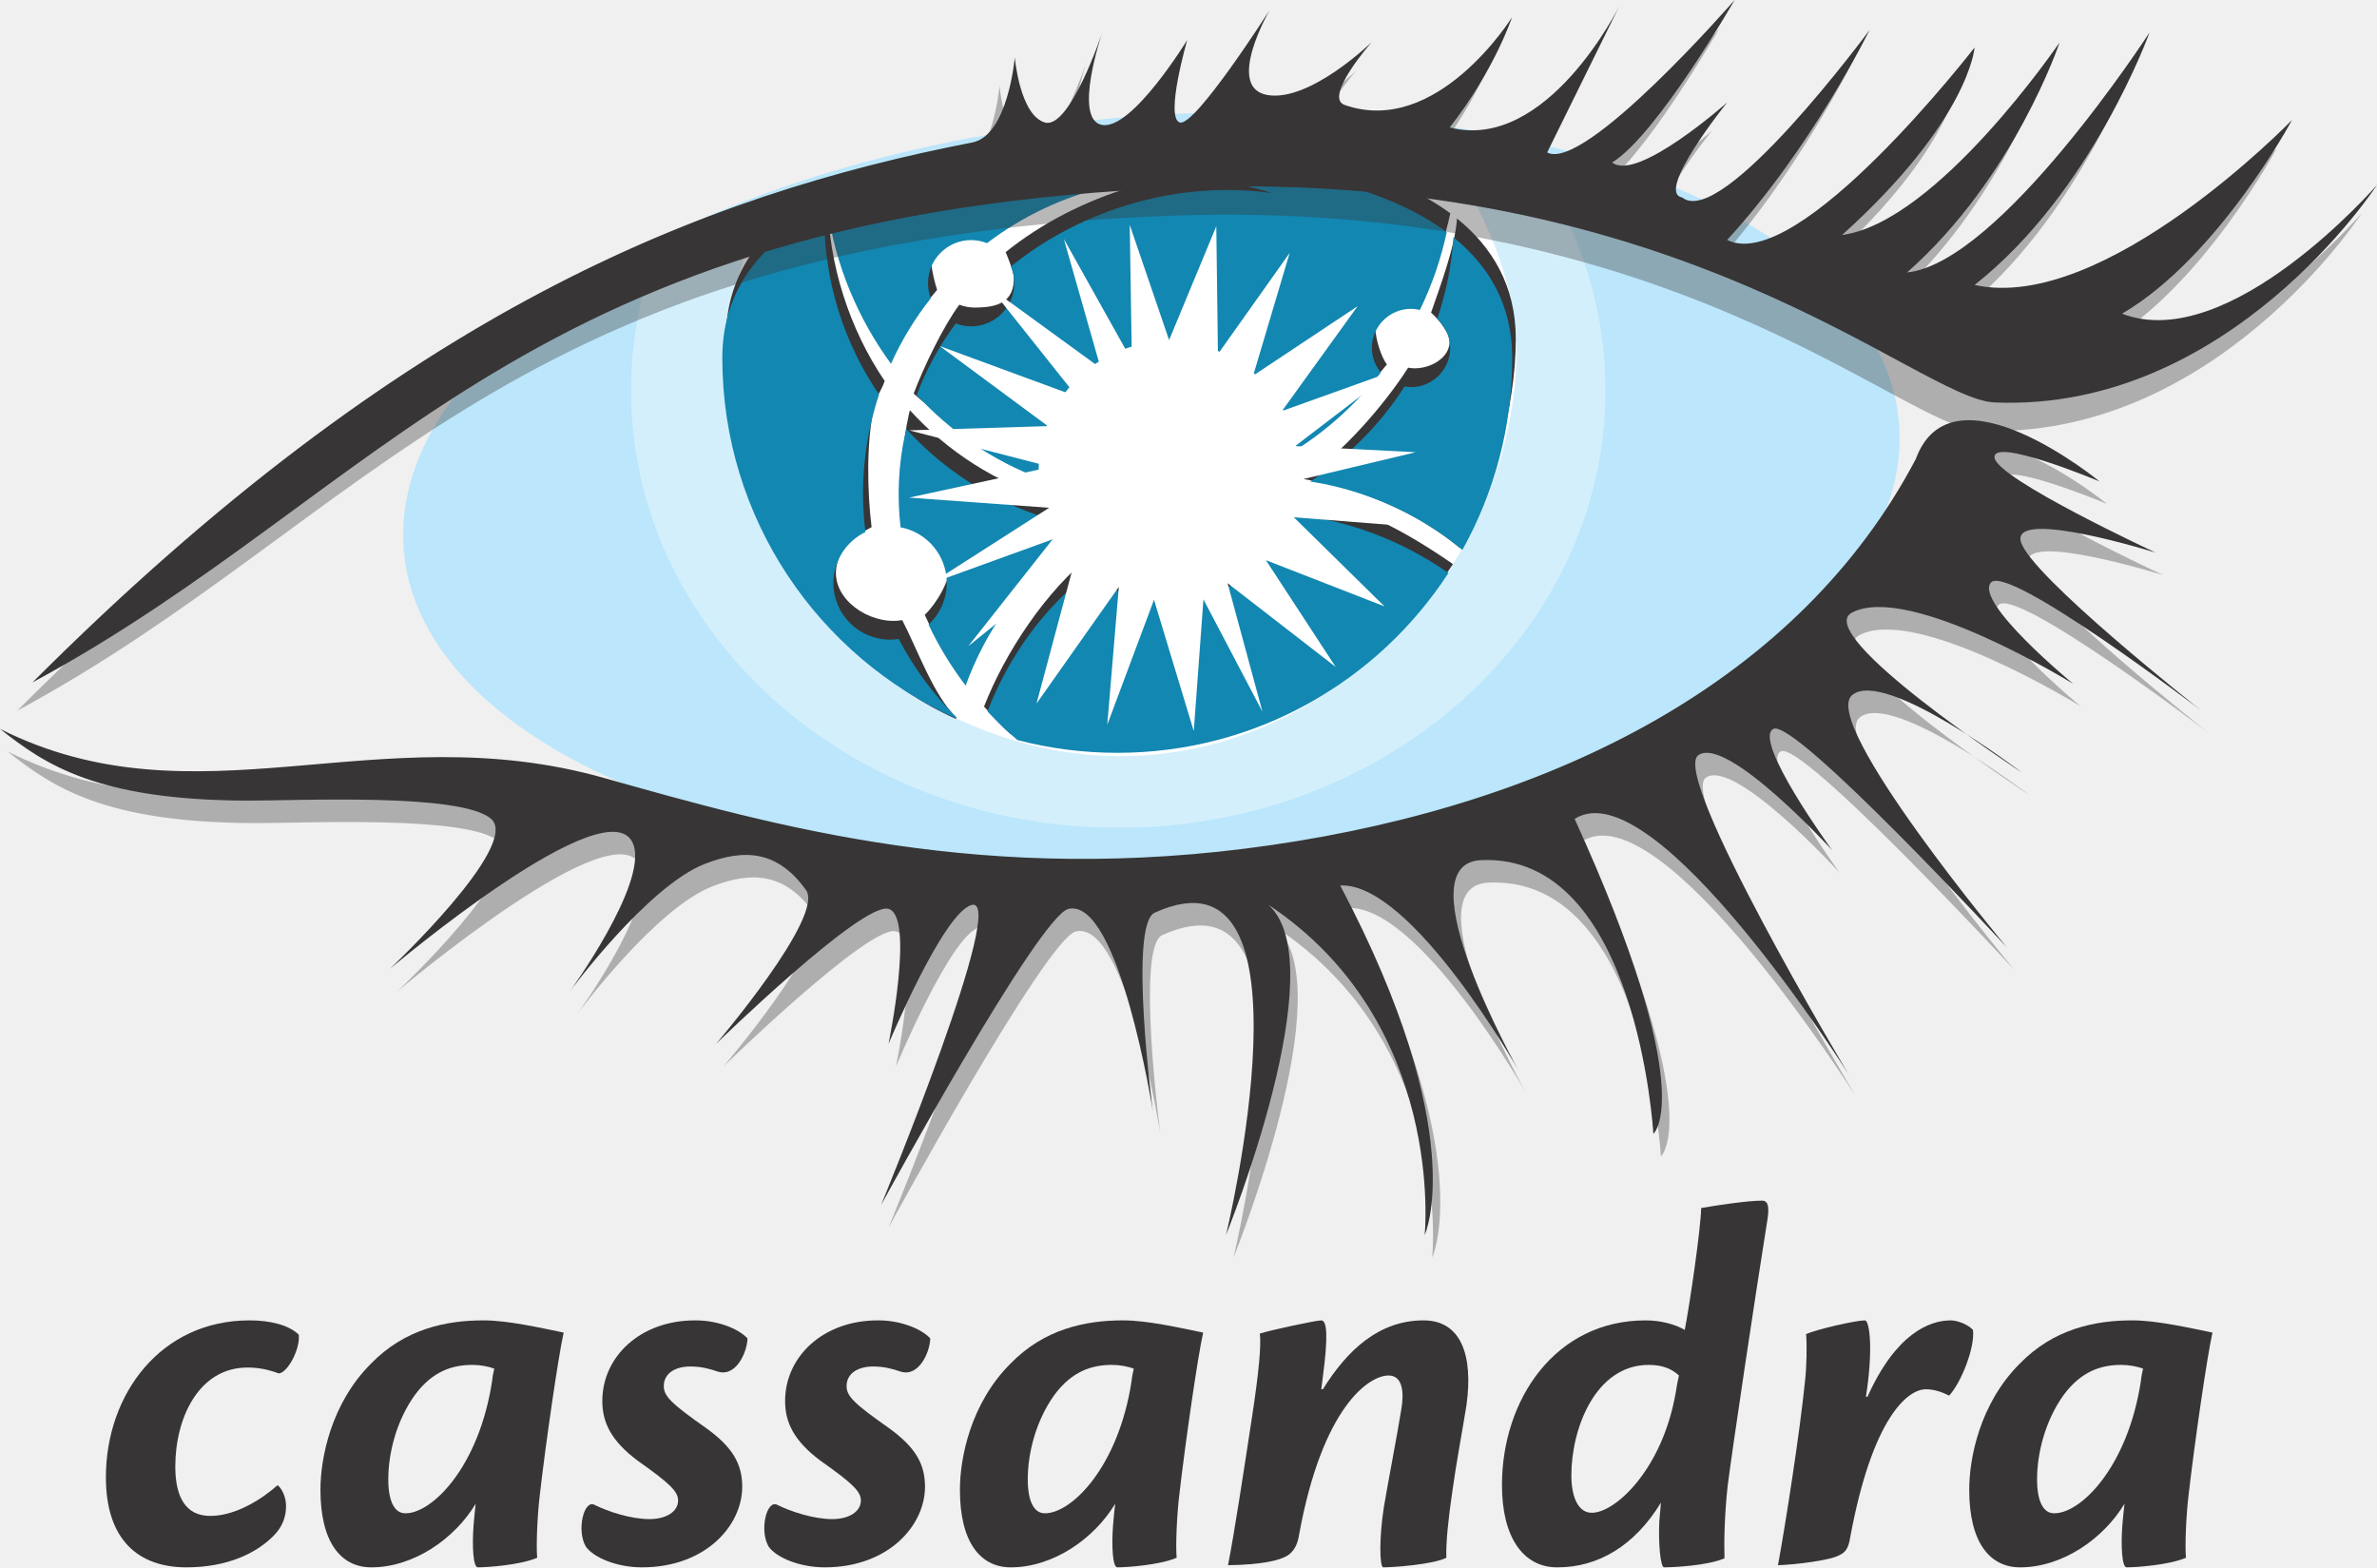
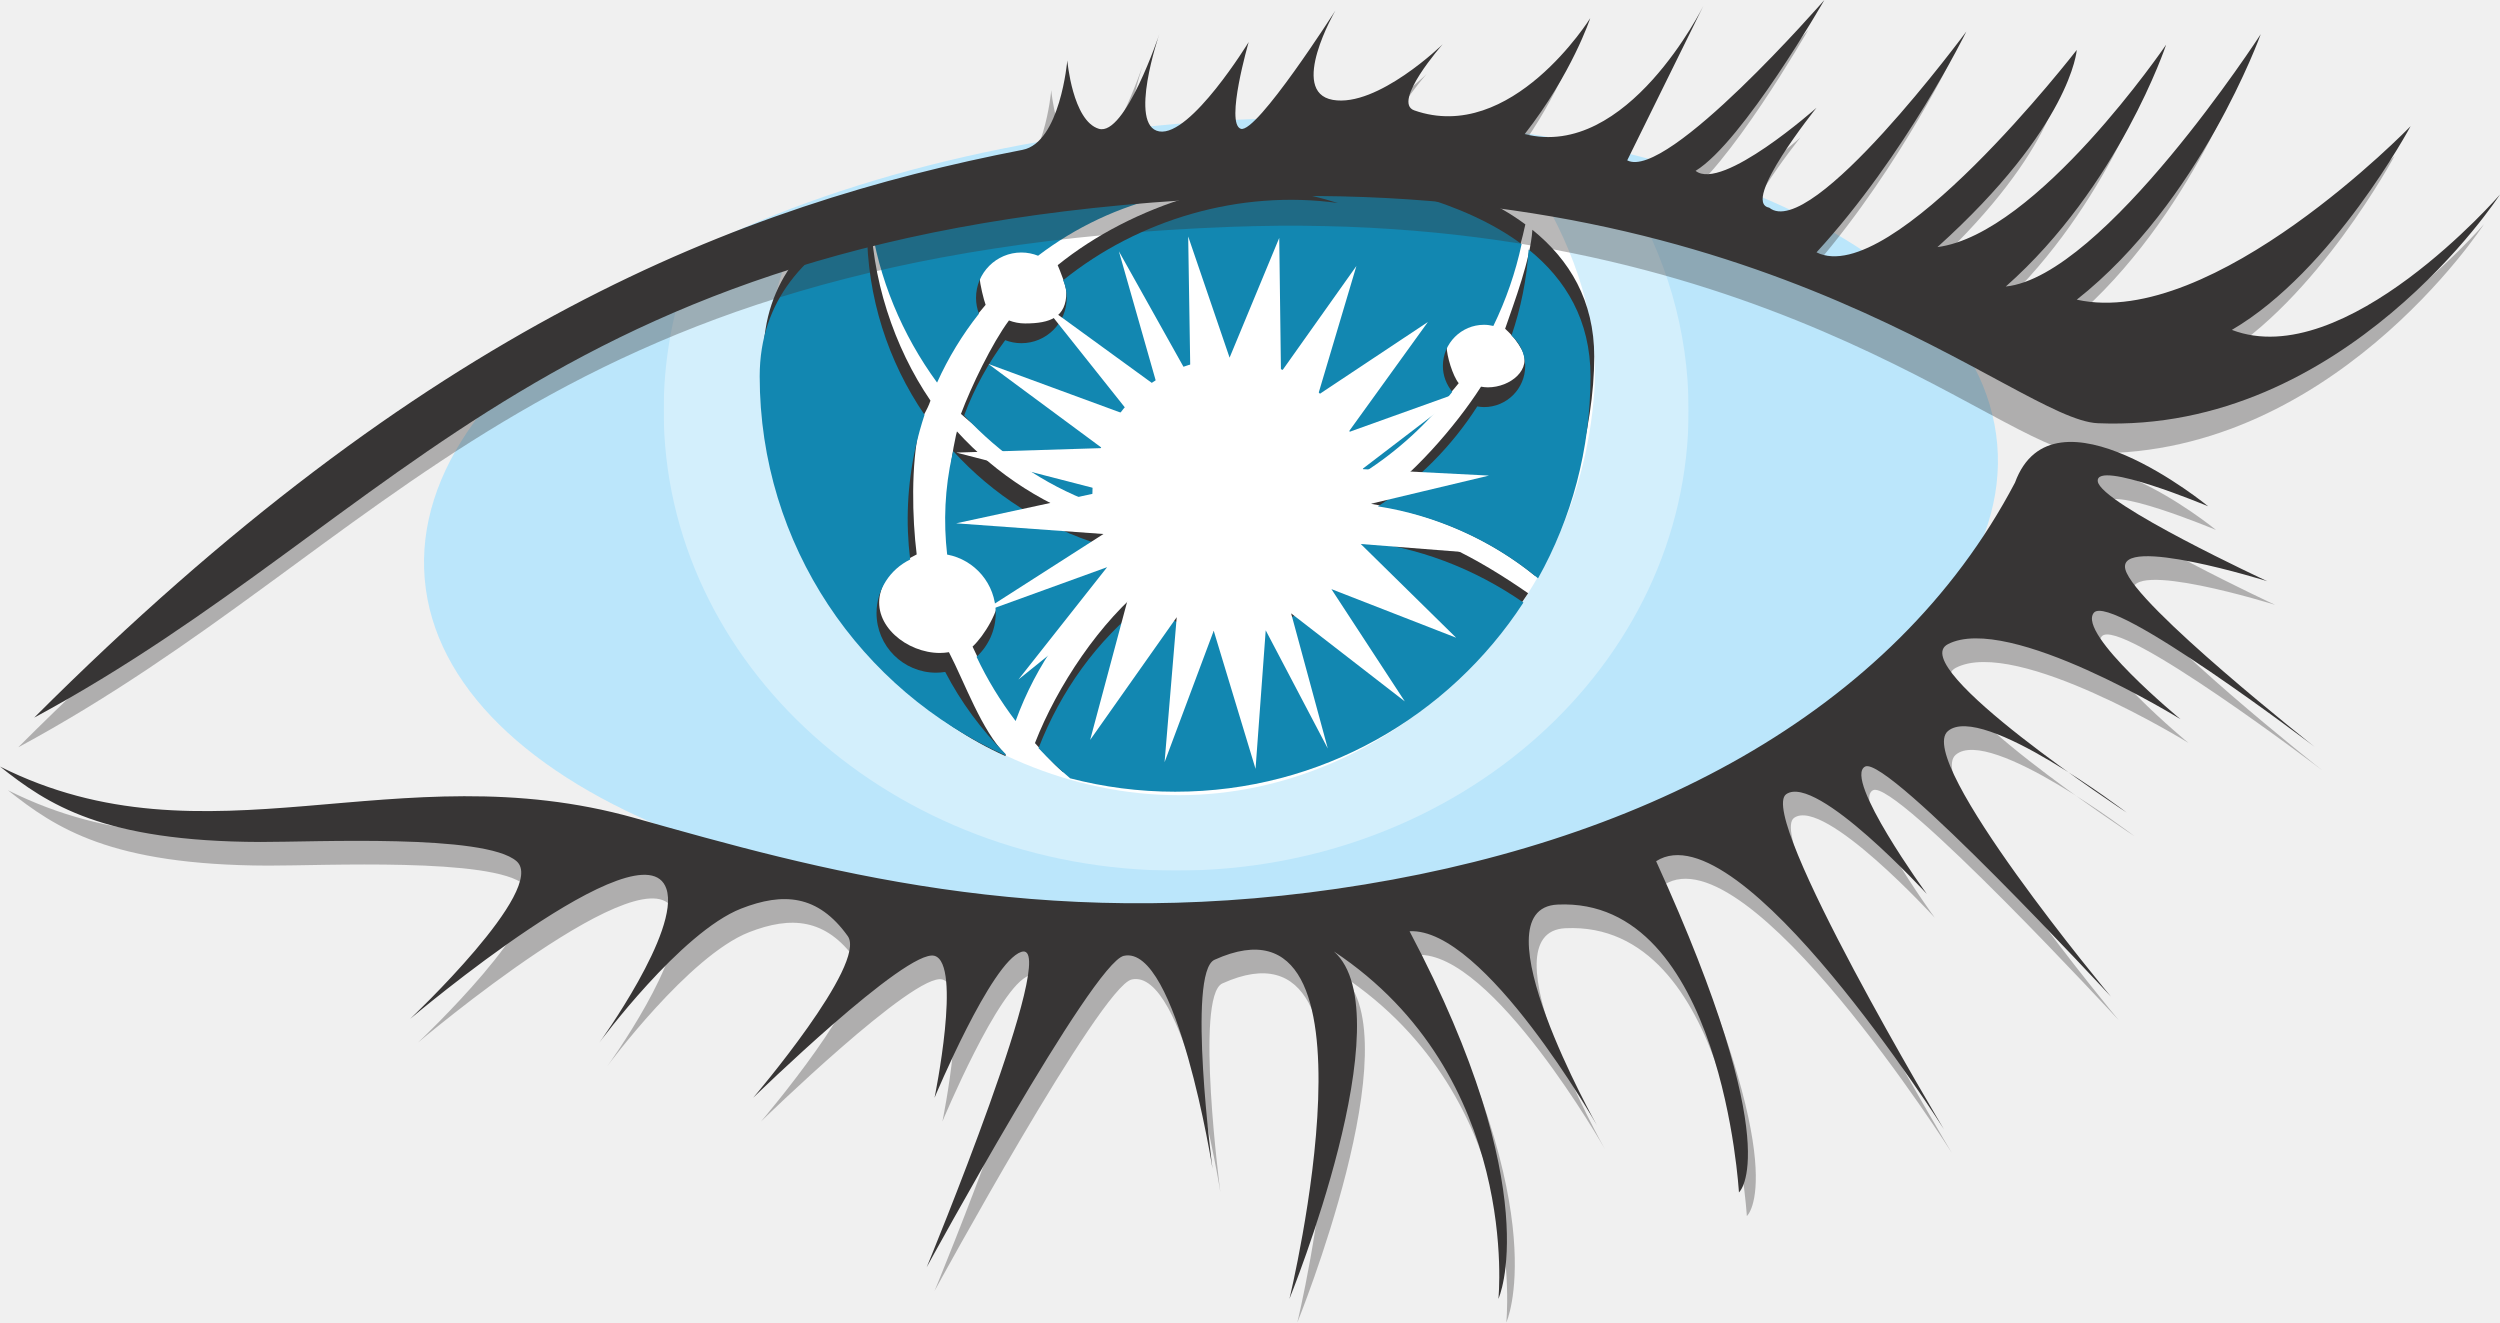
- <svg xmlns="http://www.w3.org/2000/svg" version="1.1" width="269.184" height="177.477" id="svg2816" xml:space="preserve">
+ <svg xmlns="http://www.w3.org/2000/svg" version="1.1" width="269.184" height="142.403" id="svg2816" xml:space="preserve">
  <defs id="defs2820">
    <clipPath id="clipPath2832">
      <path d="M 0,792 H 612 V 0 H 0 Z" id="path2834" />
    </clipPath>
    <clipPath id="clipPath2844">
      <path d="M 0,792 H 612 V 0 H 0 Z" id="path2846" />
    </clipPath>
    <clipPath id="clipPath2852">
      <path d="M 96.008,715.93 H 184.298 V 653.754 H 96.008 Z" id="path2854" />
    </clipPath>
    <clipPath id="clipPath2868">
      <path d="M 0,792 H 612 V 0 H 0 Z" id="path2870" />
    </clipPath>
    <clipPath id="clipPath2880">
      <path d="M 0,792 H 612 V 0 H 0 Z" id="path2882" />
    </clipPath>
    <clipPath id="clipPath2908">
      <path d="M 0,792 H 612 V 0 H 0 Z" id="path2910" />
    </clipPath>
    <clipPath id="clipPath2936">
      <path d="M 0,792 H 612 V 0 H 0 Z" id="path2938" />
    </clipPath>
    <clipPath id="clipPath2944">
      <path d="m 121.202,708.378 h 45.899 v -45.859 h -45.899 z" id="path2946" />
    </clipPath>
    <clipPath id="clipPath2960">
      <path d="M 0,792 H 612 V 0 H 0 Z" id="path2962" />
    </clipPath>
    <clipPath id="clipPath2968">
      <path d="M 40.403,726.188 H 252.805 V 664.37 H 40.403 Z" id="path2970" />
    </clipPath>
    <clipPath id="clipPath2988">
      <path d="M 0,792 H 612 V 0 H 0 Z" id="path2990" />
    </clipPath>
    <clipPath id="clipPath2996">
      <path d="M 39.52,688.644 H 238.9 V 614.826 H 39.52 Z" id="path2998" />
    </clipPath>
    <clipPath id="clipPath3016">
      <path d="M 0,792 H 612 V 0 H 0 Z" id="path3018" />
    </clipPath>
  </defs>
-   <g transform="translate(-67.66865,-79.06425)" id="layer1" style="display:inline">
-     <g transform="matrix(1.25,0,0,-1.25,19.11765,990)" id="g3012">
-       <g clip-path="url(#clipPath3016)" id="g3014">
-         <g transform="translate(61.4912,609.1372)" id="g3020">
-           <path d="M 0,0 C 1.824,0 3.552,-0.432 4.417,-1.296 4.561,-2.641 3.36,-4.801 2.592,-4.801 1.68,-4.465 0.816,-4.272 -0.24,-4.272 c -4.368,0 -6.529,-4.513 -6.529,-8.977 0,-2.784 0.96,-4.465 3.169,-4.465 2.352,0 4.752,1.584 6.096,2.784 0.336,-0.239 0.768,-1.008 0.768,-1.872 0,-0.96 -0.288,-1.872 -1.152,-2.736 -1.536,-1.536 -4.128,-2.832 -7.873,-2.832 -4.32,0 -7.296,2.448 -7.296,8.161 0,7.488 4.944,14.209 13.009,14.209 z" id="path3022" style="fill:#373535;fill-opacity:1;fill-rule:nonzero;stroke:none" />
-         </g>
-         <g transform="translate(75.6021,591.6636)" id="g3024">
-           <path d="m 0,0 c 2.352,0 6.625,4.129 7.825,12.001 0.048,0.48 0.096,0.624 0.192,1.104 -0.528,0.192 -1.248,0.336 -1.969,0.336 -1.776,0 -3.6,-0.528 -5.232,-2.736 -1.68,-2.352 -2.4,-5.28 -2.4,-7.633 C -1.584,1.057 -1.008,0 -0.048,0 Z m -7.729,2.16 c 0,2.832 0.96,7.777 4.561,11.377 3.072,3.168 6.816,3.937 10.225,3.937 2.256,0 5.328,-0.72 7.248,-1.105 -0.48,-2.112 -1.632,-10.08 -2.16,-14.688 -0.24,-1.969 -0.336,-4.705 -0.24,-5.713 -1.584,-0.672 -4.56,-0.864 -5.377,-0.864 -0.431,0 -0.528,1.968 -0.383,3.84 0.047,0.624 0.144,1.536 0.191,1.92 -1.872,-3.12 -5.568,-5.76 -9.456,-5.76 -2.784,0 -4.609,2.304 -4.609,7.008 z" id="path3026" style="fill:#373535;fill-opacity:1;fill-rule:nonzero;stroke:none" />
-         </g>
-         <g transform="translate(101.8579,609.1372)" id="g3028">
-           <path d="m 0,0 c 1.968,0 3.84,-0.72 4.705,-1.632 -0.048,-1.345 -1.104,-3.6 -2.785,-2.976 -0.72,0.24 -1.44,0.431 -2.4,0.431 -1.296,0 -2.4,-0.576 -2.4,-1.775 0,-0.912 0.672,-1.585 3.888,-3.841 2.305,-1.68 3.217,-3.168 3.217,-5.28 0,-3.505 -3.313,-7.297 -9.073,-7.297 -2.352,0 -4.417,0.912 -5.089,1.872 -0.864,1.44 -0.192,4.272 0.769,3.793 1.248,-0.624 3.312,-1.297 4.992,-1.297 1.584,0 2.592,0.721 2.592,1.681 0,0.815 -0.72,1.536 -3.648,3.6 -2.449,1.824 -3.217,3.504 -3.217,5.424 0,3.984 3.409,7.297 8.401,7.297 z" id="path3030" style="fill:#373535;fill-opacity:1;fill-rule:nonzero;stroke:none" />
-         </g>
-         <g transform="translate(118.417,609.1372)" id="g3032">
-           <path d="m 0,0 c 1.969,0 3.841,-0.72 4.705,-1.632 -0.048,-1.345 -1.103,-3.6 -2.784,-2.976 -0.72,0.24 -1.441,0.431 -2.4,0.431 -1.296,0 -2.4,-0.576 -2.4,-1.775 0,-0.912 0.672,-1.585 3.888,-3.841 2.304,-1.68 3.216,-3.168 3.216,-5.28 0,-3.505 -3.313,-7.297 -9.073,-7.297 -2.352,0 -4.416,0.912 -5.088,1.872 -0.864,1.44 -0.192,4.272 0.768,3.793 1.248,-0.624 3.312,-1.297 4.992,-1.297 1.584,0 2.592,0.721 2.592,1.681 0,0.815 -0.72,1.536 -3.648,3.6 -2.448,1.824 -3.216,3.504 -3.216,5.424 0,3.984 3.408,7.297 8.401,7.297 z" id="path3034" style="fill:#373535;fill-opacity:1;fill-rule:nonzero;stroke:none" />
-         </g>
-         <g transform="translate(133.5361,591.6636)" id="g3036">
-           <path d="m 0,0 c 2.353,0 6.625,4.129 7.825,12.001 0.048,0.48 0.097,0.624 0.193,1.104 -0.529,0.192 -1.248,0.336 -1.969,0.336 -1.776,0 -3.6,-0.528 -5.233,-2.736 -1.679,-2.352 -2.4,-5.28 -2.4,-7.633 C -1.584,1.057 -1.008,0 -0.047,0 Z m -7.729,2.16 c 0,2.832 0.961,7.777 4.561,11.377 3.072,3.168 6.816,3.937 10.225,3.937 2.256,0 5.329,-0.72 7.249,-1.105 -0.48,-2.112 -1.632,-10.08 -2.16,-14.688 -0.241,-1.969 -0.336,-4.705 -0.241,-5.713 -1.584,-0.672 -4.559,-0.864 -5.376,-0.864 -0.431,0 -0.528,1.968 -0.384,3.84 0.048,0.624 0.144,1.536 0.192,1.92 -1.872,-3.12 -5.568,-5.76 -9.456,-5.76 -2.785,0 -4.61,2.304 -4.61,7.008 z" id="path3038" style="fill:#373535;fill-opacity:1;fill-rule:nonzero;stroke:none" />
-         </g>
-         <g transform="translate(158.688,602.897)" id="g3040">
-           <path d="m 0,0 c 2.209,3.552 5.088,6.24 9.121,6.24 3.408,0 4.512,-3.168 3.889,-7.68 -0.336,-2.113 -0.912,-5.137 -1.297,-7.921 -0.336,-2.353 -0.576,-4.464 -0.527,-5.905 -1.248,-0.624 -4.897,-0.864 -5.713,-0.864 -0.336,0 -0.385,2.641 0.048,5.425 0.383,2.304 1.2,6.48 1.584,8.881 0.241,1.391 0.192,3.072 -1.152,3.072 -1.777,0 -6,-2.833 -8.113,-14.449 -0.145,-0.96 -0.528,-1.536 -1.057,-1.872 -0.719,-0.433 -2.256,-0.817 -5.375,-0.865 0.576,2.928 1.488,8.929 2.16,13.345 0.623,4.032 0.864,6.625 0.719,7.633 0.817,0.288 5.09,1.2 5.568,1.2 C 0.385,6.24 0.48,4.752 0,1.151 -0.047,0.815 -0.096,0.288 -0.145,0 Z" id="path3042" style="fill:#373535;fill-opacity:1;fill-rule:nonzero;stroke:none" />
-         </g>
-         <g transform="translate(183.0728,591.7114)" id="g3044">
-           <path d="m 0,0 c 2.111,0 6.385,3.937 7.584,10.897 0.049,0.384 0.193,1.104 0.289,1.537 -0.625,0.576 -1.441,0.96 -2.736,0.96 -4.85,0 -7.01,-5.809 -7.01,-9.986 C -1.873,1.152 -1.104,0 -0.049,0 Z m -3.168,-4.944 c -3.072,0 -4.992,2.736 -4.992,7.44 0,7.777 4.847,14.93 13.008,14.93 1.441,0 2.736,-0.384 3.552,-0.864 0.432,2.208 1.44,9.025 1.489,11.041 1.343,0.24 4.224,0.671 5.519,0.671 0.53,0 0.674,-0.527 0.481,-1.727 C 14.736,19.346 12.674,5.521 12.289,2.448 12,-0.144 11.953,-2.688 12,-4.128 10.465,-4.8 7.344,-4.944 6.529,-4.944 6.191,-4.944 6,-2.736 6.096,-0.768 6.145,-0.144 6.24,0.769 6.24,0.912 3.84,-3.024 0.527,-4.944 -3.121,-4.944 Z" id="path3046" style="fill:#373535;fill-opacity:1;fill-rule:nonzero;stroke:none" />
-         </g>
-         <g transform="translate(208.0317,602.2241)" id="g3048">
-           <path d="M 0,0 C 2.545,5.665 5.568,6.913 7.537,6.913 8.162,6.913 9.121,6.529 9.553,6.049 9.746,4.465 8.498,1.297 7.393,0.097 6.816,0.385 6.098,0.673 5.281,0.673 c -1.633,0 -4.849,-2.545 -6.865,-13.489 -0.145,-0.913 -0.432,-1.297 -0.959,-1.537 -0.816,-0.48 -4.033,-0.864 -5.568,-0.912 0.718,3.937 1.966,11.953 2.447,16.658 0.144,1.2 0.191,3.408 0.096,4.272 0.912,0.432 4.513,1.248 5.328,1.248 0.433,0 0.769,-2.641 0.095,-6.913 z" id="path3050" style="fill:#373535;fill-opacity:1;fill-rule:nonzero;stroke:none" />
-         </g>
-         <g transform="translate(224.9751,591.6636)" id="g3052">
-           <path d="m 0,0 c 2.354,0 6.625,4.129 7.826,12.001 0.047,0.48 0.096,0.624 0.192,1.104 -0.528,0.192 -1.248,0.336 -1.969,0.336 -1.776,0 -3.6,-0.528 -5.233,-2.736 -1.679,-2.352 -2.4,-5.28 -2.4,-7.633 C -1.584,1.057 -1.008,0 -0.047,0 Z m -7.729,2.16 c 0,2.832 0.961,7.777 4.561,11.377 3.072,3.168 6.816,3.937 10.225,3.937 2.256,0 5.328,-0.72 7.25,-1.105 -0.481,-2.112 -1.633,-10.08 -2.161,-14.688 -0.24,-1.969 -0.337,-4.705 -0.24,-5.713 -1.584,-0.672 -4.56,-0.864 -5.377,-0.864 -0.431,0 -0.527,1.968 -0.384,3.84 0.048,0.624 0.144,1.536 0.193,1.92 -1.873,-3.12 -5.568,-5.76 -9.457,-5.76 -2.785,0 -4.61,2.304 -4.61,7.008 z" id="path3054" style="fill:#373535;fill-opacity:1;fill-rule:nonzero;stroke:none" />
-         </g>
-       </g>
-     </g>
-   </g>
  <g transform="translate(-67.66865,-79.06425)" id="layer2" style="display:inline">
    <g transform="matrix(1.25,0,0,-1.25,19.11765,990)" id="g4555">
      <g id="g2828">
        <g clip-path="url(#clipPath2832)" id="g2830">
          <g transform="translate(210.8784,690.4834)" id="g2836">
            <path d="m 0,0 c 1.584,-18.452 -27.455,-36.014 -64.859,-39.223 -37.404,-3.209 -69.01,9.151 -70.592,27.602 -1.584,18.455 27.455,36.016 64.859,39.225 C -33.188,30.812 -1.582,18.455 0,0" id="path2838" style="fill:#bbe6fb;fill-opacity:1;fill-rule:nonzero;stroke:none" />
          </g>
        </g>
      </g>
      <g id="g2840">
        <g clip-path="url(#clipPath2844)" id="g2842">
          <g id="g2848">
            <g id="g2850" />
            <g id="g2856">
              <g clip-path="url(#clipPath2852)" id="g2858" style="opacity:0.35">
                <g transform="translate(141.3843,715.9233)" id="g2860">
                  <path d="m 0,0 c -14.268,0.232 -30.964,-5.433 -43.387,-10.738 -1.293,-3.726 -1.989,-7.689 -1.989,-11.797 0,-21.888 19.764,-39.634 44.145,-39.634 24.381,0 44.145,17.746 44.145,39.634 0,6.927 -1.984,13.435 -5.463,19.101 C 27.512,-1.889 13.842,-0.225 0,0" id="path2862" style="fill:#ffffff;fill-opacity:1;fill-rule:nonzero;stroke:none" />
                </g>
              </g>
            </g>
          </g>
        </g>
      </g>
      <g id="g2864">
        <g clip-path="url(#clipPath2868)" id="g2866">
          <g transform="translate(140.1528,715.9277)" id="g2872">
            <path d="m 0,0 c -7.899,0.482 -21.514,-3.639 -32.867,-7.75 -1.725,-4.071 -2.683,-8.526 -2.683,-13.201 0,-19.178 17.388,-34.725 35.782,-34.725 18.273,0 34.44,15.572 35.782,34.725 0.436,6.237 -1.711,12.114 -4.692,17.181 C 19.552,-1.697 7.061,-0.431 0,0" id="path2874" style="fill:#ffffff;fill-opacity:1;fill-rule:nonzero;stroke:none" />
          </g>
        </g>
      </g>
      <g id="g2876">
        <g clip-path="url(#clipPath2880)" id="g2878">
          <g transform="translate(119.8818,697.4946)" id="g2884">
            <path d="M 0,0 C 0.969,2.146 2.437,3.197 3.859,4.996 3.701,5.422 3.355,6.815 3.355,7.298 c 0,2.156 1.749,3.906 3.906,3.906 0.509,0 0.995,-0.101 1.44,-0.278 6.465,4.927 14.976,7.075 23.529,5.163 0.781,-0.176 1.547,-0.389 2.299,-0.623 C 26.076,16.638 16.548,13.644 10.067,8.413 10.265,7.946 10.814,6.611 10.814,6.074 10.814,3.917 9.418,3.392 7.261,3.392 6.771,3.392 6.303,3.486 5.87,3.651 4.406,1.685 2.612,-2.06 1.734,-4.401 c 3.584,-3.206 6.822,-4.368 11.042,-5.945 -0.011,0.201 0.145,0.387 0.145,0.592 0,6.503 5.725,11.788 12.229,11.788 5.828,0 10.654,-4.238 11.596,-9.798 2.908,1.85 5.72,3.268 7.863,6.01 -0.5,0.61 -1.039,2.337 -1.039,3.187 0,1.957 1.588,3.544 3.545,3.544 0.277,0 0.543,-0.04 0.802,-0.1 1.088,2.236 1.909,4.606 2.434,7.05 -10.17,7.529 -29.847,6.502 -29.847,6.502 0,0 -15.658,0.817 -26.258,-4.349 C -5.047,8.969 -3.008,4.11 0,0" id="path2886" style="fill:#373535;fill-opacity:1;fill-rule:nonzero;stroke:none" />
          </g>
          <g transform="translate(168.4907,700.4282)" id="g2888">
            <path d="m 0,0 c 0.719,-0.648 1.111,-1.217 1.42,-1.771 0.951,-1.71 -0.957,-3.275 -2.914,-3.275 -0.199,0 -0.391,0.027 -0.582,0.059 -2.205,-3.446 -6.067,-7.865 -9.498,-10.089 5.261,-0.862 10.222,-2.969 14.17,-6.225 2.875,5.151 5.08,12.589 5.08,18.907 0,4.809 -2.123,8.334 -5.328,10.92 C 2.18,5.95 0.805,2.347 0,0" id="path2890" style="fill:#373535;fill-opacity:1;fill-rule:nonzero;stroke:none" />
          </g>
          <g transform="translate(125.7842,667.8032)" id="g2892">
            <path d="M 0,0 C 1.753,4.841 6.065,8.592 10.144,11.892 9.547,12.709 8.652,14.732 8.279,15.69 3.304,17.203 -1.098,20.035 -4.512,23.784 -4.537,23.675 -4.568,23.569 -4.594,23.46 -5.237,20.579 -5.355,17.692 -5.035,14.876 -2.653,14.432 -0.85,12.345 -0.85,9.834 -0.85,8.345 -2.155,6.187 -3.168,5.248 -2.067,2.872 -1.316,1.726 0,0" id="path2894" style="fill:#373535;fill-opacity:1;fill-rule:nonzero;stroke:none" />
          </g>
          <g transform="translate(125.4756,663.7393)" id="g2896">
            <path d="m 0,0 c -2.091,2.079 -3.537,6.226 -4.894,8.83 -0.254,-0.039 -0.514,-0.066 -0.78,-0.066 -2.836,0 -5.807,2.38 -5.135,5.134 0.372,1.524 1.424,2.521 3.137,3.353 -0.39,3.157 -0.496,7.695 0.237,10.977 0.21,0.939 0.655,1.379 0.95,2.273 -3.129,4.579 -5.151,10.589 -5.151,16.552 0,0.218 0.011,0.433 0.016,0.649 -5.288,-2.652 -9.253,-6.83 -9.253,-13.407 0,-14.548 8.379,-28.819 20.846,-34.413 C -0.018,-0.079 -0.01,-0.039 0,0" id="path2898" style="fill:#373535;fill-opacity:1;fill-rule:nonzero;stroke:none" />
          </g>
          <g transform="translate(156.1313,683.8511)" id="g2900">
            <path d="m 0,0 c -1.611,-4.582 -5.967,-7.873 -11.1,-7.873 -2.746,0 -5.265,0.947 -7.267,2.521 -4.127,-3.214 -7.871,-8.86 -9.774,-13.758 0.854,-0.919 1.449,-1.675 2.407,-2.49 2.887,-0.752 6.863,0 9.988,0 12.57,0 23.703,5.592 30.086,15.398 C 10.096,-3.263 5.09,-0.466 0,0" id="path2902" style="fill:#373535;fill-opacity:1;fill-rule:nonzero;stroke:none" />
          </g>
        </g>
      </g>
      <g id="g2904">
        <g clip-path="url(#clipPath2908)" id="g2906">
          <g transform="translate(119.5596,695.7944)" id="g2912">
            <path d="m 0,0 c 0.969,2.146 2.184,4.132 3.605,5.931 -0.158,0.425 -0.25,0.884 -0.25,1.367 0,2.156 1.749,3.906 3.906,3.906 0.509,0 0.995,-0.101 1.44,-0.278 6.465,4.927 14.976,7.075 23.529,5.163 0.781,-0.176 1.547,-0.389 2.299,-0.623 -8.453,1.172 -17.187,-1.419 -23.668,-6.651 0.198,-0.466 0.306,-0.98 0.306,-1.517 0,-2.157 -1.749,-3.906 -3.906,-3.906 -0.49,0 -0.958,0.094 -1.391,0.259 -1.464,-1.966 -2.661,-4.138 -3.539,-6.48 3.078,-3.317 6.856,-5.94 11.075,-7.517 -0.01,0.201 -0.031,0.4 -0.031,0.605 0,6.503 5.271,11.775 11.775,11.775 5.828,0 10.654,-4.238 11.596,-9.798 2.908,1.85 5.492,4.226 7.634,6.968 -0.5,0.61 -0.81,1.379 -0.81,2.229 0,1.957 1.588,3.544 3.545,3.544 0.277,0 0.543,-0.04 0.802,-0.1 1.088,2.236 1.909,4.606 2.434,7.05 -10.17,7.529 -29.847,6.502 -29.847,6.502 0,0 -15.658,0.817 -26.258,-4.349 C -5.047,8.969 -3.008,4.11 0,0" id="path2914" style="fill:#1287b1;fill-opacity:1;fill-rule:nonzero;stroke:none" />
          </g>
          <g transform="translate(169.0396,699.8481)" id="g2916">
            <path d="m 0,0 c 0.719,-0.648 1.18,-1.577 1.18,-2.621 0,-1.957 -1.588,-3.545 -3.545,-3.545 -0.199,0 -0.391,0.027 -0.582,0.059 -2.205,-3.446 -5.127,-6.384 -8.559,-8.608 5.072,-0.793 9.846,-2.945 13.793,-6.201 2.875,5.151 4.518,11.084 4.518,17.402 0,4.809 -2.123,8.334 -5.328,10.92 C 1.309,4.83 0.805,2.347 0,0" id="path2918" style="fill:#1287b1;fill-opacity:1;fill-rule:nonzero;stroke:none" />
          </g>
          <g transform="translate(126.3252,666.6401)" id="g2920">
            <path d="M 0,0 C 1.753,4.841 4.799,9.185 8.878,12.484 8.281,13.302 7.789,14.195 7.416,15.153 2.44,16.666 -1.961,19.498 -5.375,23.247 -5.4,23.138 -5.432,23.032 -5.457,22.923 -6.101,20.042 -6.219,17.155 -5.898,14.339 -3.517,13.895 -1.713,11.808 -1.713,9.297 -1.713,7.808 -2.352,6.469 -3.365,5.53 -2.446,3.582 -1.316,1.726 0,0" id="path2922" style="fill:#1287b1;fill-opacity:1;fill-rule:nonzero;stroke:none" />
          </g>
          <g transform="translate(125.4619,663.7983)" id="g2924">
            <path d="m 0,0 c -2.091,2.079 -3.846,4.467 -5.202,7.07 -0.255,-0.039 -0.515,-0.065 -0.78,-0.065 -2.836,0 -5.135,2.299 -5.135,5.134 0,2.032 1.184,3.784 2.897,4.616 -0.389,3.156 -0.257,6.432 0.477,9.714 0.21,0.938 0.466,1.854 0.761,2.749 -3.129,4.578 -4.962,10.113 -4.962,16.076 0,0.218 0.01,0.433 0.015,0.648 -5.288,-2.651 -9.253,-6.83 -9.253,-13.406 0,-14.549 8.688,-27.06 21.155,-32.654 C -0.018,-0.079 -0.01,-0.039 0,0" id="path2926" style="fill:#1287b1;fill-opacity:1;fill-rule:nonzero;stroke:none" />
          </g>
          <g transform="translate(155.8091,682.1509)" id="g2928">
            <path d="m 0,0 c -1.611,-4.582 -5.967,-7.873 -11.1,-7.873 -2.746,0 -5.265,0.947 -7.267,2.521 -4.127,-3.214 -7.242,-7.595 -9.144,-12.494 0.853,-0.919 1.765,-1.785 2.723,-2.599 2.888,-0.752 5.917,-1.155 9.042,-1.155 12.57,0 23.621,6.49 30.004,16.295 C 10.014,-2.365 5.09,-0.466 0,0" id="path2930" style="fill:#1287b1;fill-opacity:1;fill-rule:nonzero;stroke:none" />
          </g>
        </g>
      </g>
      <g id="g2932">
        <g clip-path="url(#clipPath2936)" id="g2934">
          <g id="g2940">
            <g id="g2942" />
            <g id="g2948">
              <g clip-path="url(#clipPath2944)" id="g2950">
                <g transform="translate(156.2222,685.187)" id="g2952">
                  <path d="M 0,0 10.879,2.595 -0.041,3.152 8.846,9.944 -1.238,6.329 5.615,15.826 -3.85,9.535 l 3.309,11.117 -6.5,-9.163 -0.148,11.579 -4.277,-10.314 -3.566,10.437 0.193,-12.295 -6.163,11.021 3.335,-11.702 -9.997,7.27 7.831,-9.84 -12.411,4.564 9.795,-7.247 -12.56,-0.386 12.842,-3.314 -12.853,-2.779 12.687,-0.92 -10.699,-6.851 11.017,3.994 -7.644,-9.681 9.659,7.79 -3.478,-12.991 7.457,10.572 -1.045,-12.486 4.233,11.319 3.603,-11.897 0.876,11.933 5.348,-10.181 -3.16,11.645 9.793,-7.586 -6.322,9.672 10.744,-4.186 -8.215,8.073 11.016,-0.866 z" id="path2954" style="fill:#ffffff;fill-opacity:1;fill-rule:nonzero;stroke:none" />
                </g>
              </g>
            </g>
          </g>
        </g>
      </g>
      <g id="g2956">
        <g clip-path="url(#clipPath2960)" id="g2958">
          <g id="g2964">
            <g id="g2966" />
            <g id="g2972">
              <g clip-path="url(#clipPath2968)" id="g2974" style="opacity:0.35">
                <g transform="translate(40.4033,664.3701)" id="g2976">
                  <path d="m 0,0 c 33.74,33.739 60.687,44.155 85.143,48.91 3.236,0.629 3.848,7.7 3.848,7.7 0,0 0.453,-5.208 2.718,-5.887 2.264,-0.68 5.207,8.152 5.207,8.152 0,0 -2.717,-7.926 0,-8.379 2.718,-0.453 7.699,7.699 7.699,7.699 0,0 -2.037,-7.019 -0.678,-7.472 1.357,-0.453 8.15,10.189 8.15,10.189 0,0 -4.076,-7.019 -0.226,-7.699 3.851,-0.679 9.467,4.791 9.467,4.791 0,0 -4.416,-5.005 -2.448,-5.696 8.379,-2.945 15.159,7.945 15.159,7.945 0,0 -1.571,-4.775 -5.647,-9.983 8.83,-2.264 15.389,11.039 15.389,11.039 l -6.559,-13.303 c 3.397,-1.813 16.985,13.812 16.985,13.812 0,0 -7.02,-12.228 -11.096,-14.718 2.264,-1.812 10.416,5.434 10.416,5.434 0,0 -6.567,-8.151 -4.076,-8.604 3.623,-2.944 16.982,15.171 16.982,15.171 0,0 -5.207,-10.642 -12.906,-19.021 6.435,-3.219 22.418,17.436 22.418,17.436 0,0 -0.453,-6.567 -12.002,-16.983 8.605,1.132 19.701,17.436 19.701,17.436 0,0 -4.076,-12.228 -13.814,-20.832 8.449,0.879 21.964,21.738 21.964,21.738 0,0 -5.207,-14.492 -15.849,-22.871 11.775,-2.604 28.758,14.945 28.758,14.945 0,0 -6.68,-12.455 -15.399,-17.549 9.738,-3.736 23.098,11.662 23.098,11.662 0,0 -13.36,-20.607 -34.645,-19.701 -6.984,0.297 -28.109,21.188 -73.368,19.474 C 44.609,42.57 31.929,17.209 0,0" id="path2978" style="fill:#373535;fill-opacity:1;fill-rule:nonzero;stroke:none" />
                </g>
              </g>
            </g>
          </g>
          <g transform="translate(41.7861,666.9326)" id="g2980">
            <path d="m 0,0 c 33.74,33.739 60.686,44.154 85.142,48.91 3.237,0.629 3.849,7.699 3.849,7.699 0,0 0.452,-5.209 2.718,-5.887 2.264,-0.679 5.207,8.151 5.207,8.151 0,0 -2.717,-7.926 0,-8.378 2.718,-0.452 7.699,7.699 7.699,7.699 0,0 -2.037,-7.019 -0.68,-7.472 1.359,-0.453 8.152,10.19 8.152,10.19 0,0 -4.076,-7.02 -0.226,-7.699 3.849,-0.68 9.467,4.79 9.467,4.79 0,0 -4.416,-5.005 -2.448,-5.696 8.379,-2.944 15.157,7.945 15.157,7.945 0,0 -1.571,-4.775 -5.645,-9.983 8.83,-2.265 15.389,11.04 15.389,11.04 l -6.559,-13.305 c 3.397,-1.811 16.983,13.812 16.983,13.812 0,0 -7.018,-12.226 -11.094,-14.717 2.264,-1.812 10.416,5.434 10.416,5.434 0,0 -6.567,-8.152 -4.076,-8.604 3.623,-2.945 16.982,15.171 16.982,15.171 0,0 -5.209,-10.643 -12.906,-19.021 6.435,-3.22 22.418,17.436 22.418,17.436 0,0 -0.453,-6.568 -12.002,-16.984 8.605,1.133 19.701,17.437 19.701,17.437 0,0 -4.076,-12.228 -13.814,-20.833 8.449,0.879 21.964,21.738 21.964,21.738 0,0 -5.207,-14.492 -15.849,-22.87 11.775,-2.604 28.758,14.944 28.758,14.944 0,0 -6.68,-12.453 -15.399,-17.548 9.738,-3.736 23.098,11.662 23.098,11.662 0,0 -13.36,-20.607 -34.647,-19.701 -6.982,0.298 -28.107,21.189 -73.367,19.474 C 44.609,42.57 31.928,17.209 0,0" id="path2982" style="fill:#373535;fill-opacity:1;fill-rule:nonzero;stroke:none" />
          </g>
        </g>
      </g>
      <g id="g2984">
        <g clip-path="url(#clipPath2988)" id="g2986">
          <g id="g2992">
            <g id="g2994" />
            <g id="g3000">
              <g clip-path="url(#clipPath2996)" id="g3002" style="opacity:0.35">
                <g transform="translate(39.5195,660.6802)" id="g3004">
                  <path d="m 0,0 c 17.832,-8.945 34.137,1.358 54.686,-4.433 15.623,-4.404 34.645,-9.833 60.458,-6.096 25.814,3.735 47.893,14.944 58.424,34.985 3.283,8.943 16.642,-2.039 16.642,-2.039 0,0 -9.736,4.076 -9.509,2.151 0.226,-1.924 14.605,-8.604 14.605,-8.604 0,0 -13.021,4.076 -12.228,1.019 0.793,-3.057 16.302,-15.285 16.302,-15.285 0,0 -17.548,13.36 -19.019,11.549 -1.473,-1.812 7.472,-9.172 7.472,-9.172 0,0 -14.832,9.172 -20.041,6.467 -3.746,-1.943 15.399,-14.506 15.399,-14.506 0,0 -12.455,9.512 -15.399,7.021 -2.943,-2.492 14.04,-22.871 14.04,-22.871 0,0 -19.249,20.833 -21.172,19.814 -1.926,-1.019 5.32,-10.983 5.32,-10.983 0,0 -9.51,10.417 -12.113,8.605 -2.604,-1.812 13.586,-28.871 13.586,-28.871 0,0 -17.549,27.738 -24.795,23.098 11.379,-24.966 7.133,-28.533 7.133,-28.533 0,0 -1.452,25.47 -15.625,24.796 -7.133,-0.34 3.396,-19.021 3.396,-19.021 0,0 -9.691,17.062 -16.145,16.722 11.895,-22.511 7.655,-31.667 7.655,-31.667 0,0 1.967,19.226 -14.166,29.925 6.113,-5.433 -3.836,-29.925 -3.836,-29.925 0,0 8.752,36.091 -6.455,29.21 -2.403,-1.085 -0.17,-18.002 -0.17,-18.002 0,0 -3.057,19.362 -7.641,18.342 -2.673,-0.593 -16.984,-26.833 -16.984,-26.833 0,0 11.719,28.362 8.153,27.173 -2.598,-0.867 -7.473,-12.568 -7.473,-12.568 0,0 2.377,11.549 0,12.228 -2.377,0.68 -15.625,-12.228 -15.625,-12.228 0,0 9.851,11.549 8.152,13.927 -2.574,3.603 -5.591,3.772 -9.171,2.377 -5.209,-2.03 -12.227,-11.548 -12.227,-11.548 0,0 6.996,9.637 5.773,13.247 -1.963,5.8 -22.077,-11.209 -22.077,-11.209 0,0 11.888,11.209 9.171,13.587 -2.717,2.377 -17.471,1.642 -22.078,1.655 C 8.832,-6.454 4.124,-3.267 0,0" id="path3006" style="fill:#373535;fill-opacity:1;fill-rule:nonzero;stroke:none" />
                </g>
              </g>
            </g>
          </g>
          <g transform="translate(38.8408,662.7183)" id="g3008">
            <path d="m 0,0 c 17.832,-8.945 34.136,1.358 54.685,-4.434 15.623,-4.402 34.646,-9.832 60.46,-6.095 25.814,3.736 47.891,14.945 58.422,34.984 3.283,8.944 16.642,-2.037 16.642,-2.037 0,0 -9.736,4.075 -9.509,2.15 0.226,-1.924 14.605,-8.604 14.605,-8.604 0,0 -13.021,4.075 -12.228,1.018 0.793,-3.056 16.304,-15.284 16.304,-15.284 0,0 -17.55,13.361 -19.021,11.548 -1.471,-1.811 7.473,-9.17 7.473,-9.17 0,0 -14.833,9.17 -20.041,6.467 -3.747,-1.944 15.398,-14.506 15.398,-14.506 0,0 -12.455,9.511 -15.398,7.02 -2.944,-2.492 14.041,-22.871 14.041,-22.871 0,0 -19.25,20.833 -21.174,19.814 -1.924,-1.02 5.322,-10.982 5.322,-10.982 0,0 -9.512,10.416 -12.115,8.604 -2.604,-1.811 13.586,-28.871 13.586,-28.871 0,0 -17.549,27.739 -24.795,23.097 11.379,-24.965 7.133,-28.532 7.133,-28.532 0,0 -1.452,25.47 -15.625,24.795 -7.133,-0.34 3.396,-19.02 3.396,-19.02 0,0 -9.691,17.063 -16.144,16.723 11.896,-22.512 7.654,-31.668 7.654,-31.668 0,0 1.967,19.227 -14.166,29.926 6.113,-5.434 -3.836,-29.926 -3.836,-29.926 0,0 8.754,36.091 -6.453,29.21 -2.403,-1.086 -0.17,-18.002 -0.17,-18.002 0,0 -3.059,19.361 -7.642,18.342 -2.674,-0.593 -16.985,-26.833 -16.985,-26.833 0,0 11.719,28.362 8.153,27.172 -2.598,-0.865 -7.473,-12.566 -7.473,-12.566 0,0 2.378,11.548 0,12.227 -2.377,0.679 -15.624,-12.227 -15.624,-12.227 0,0 9.851,11.548 8.151,13.926 -2.574,3.603 -5.591,3.771 -9.17,2.376 -5.21,-2.029 -12.228,-11.547 -12.228,-11.547 0,0 6.996,9.638 5.774,13.247 -1.964,5.799 -22.077,-11.209 -22.077,-11.209 0,0 11.888,11.209 9.17,13.586 C 41.778,-5.774 27.024,-6.51 22.417,-6.496 8.831,-6.453 4.124,-3.267 0,0" id="path3010" style="fill:#373535;fill-opacity:1;fill-rule:nonzero;stroke:none" />
          </g>
        </g>
      </g>
    </g>
  </g>
</svg>
